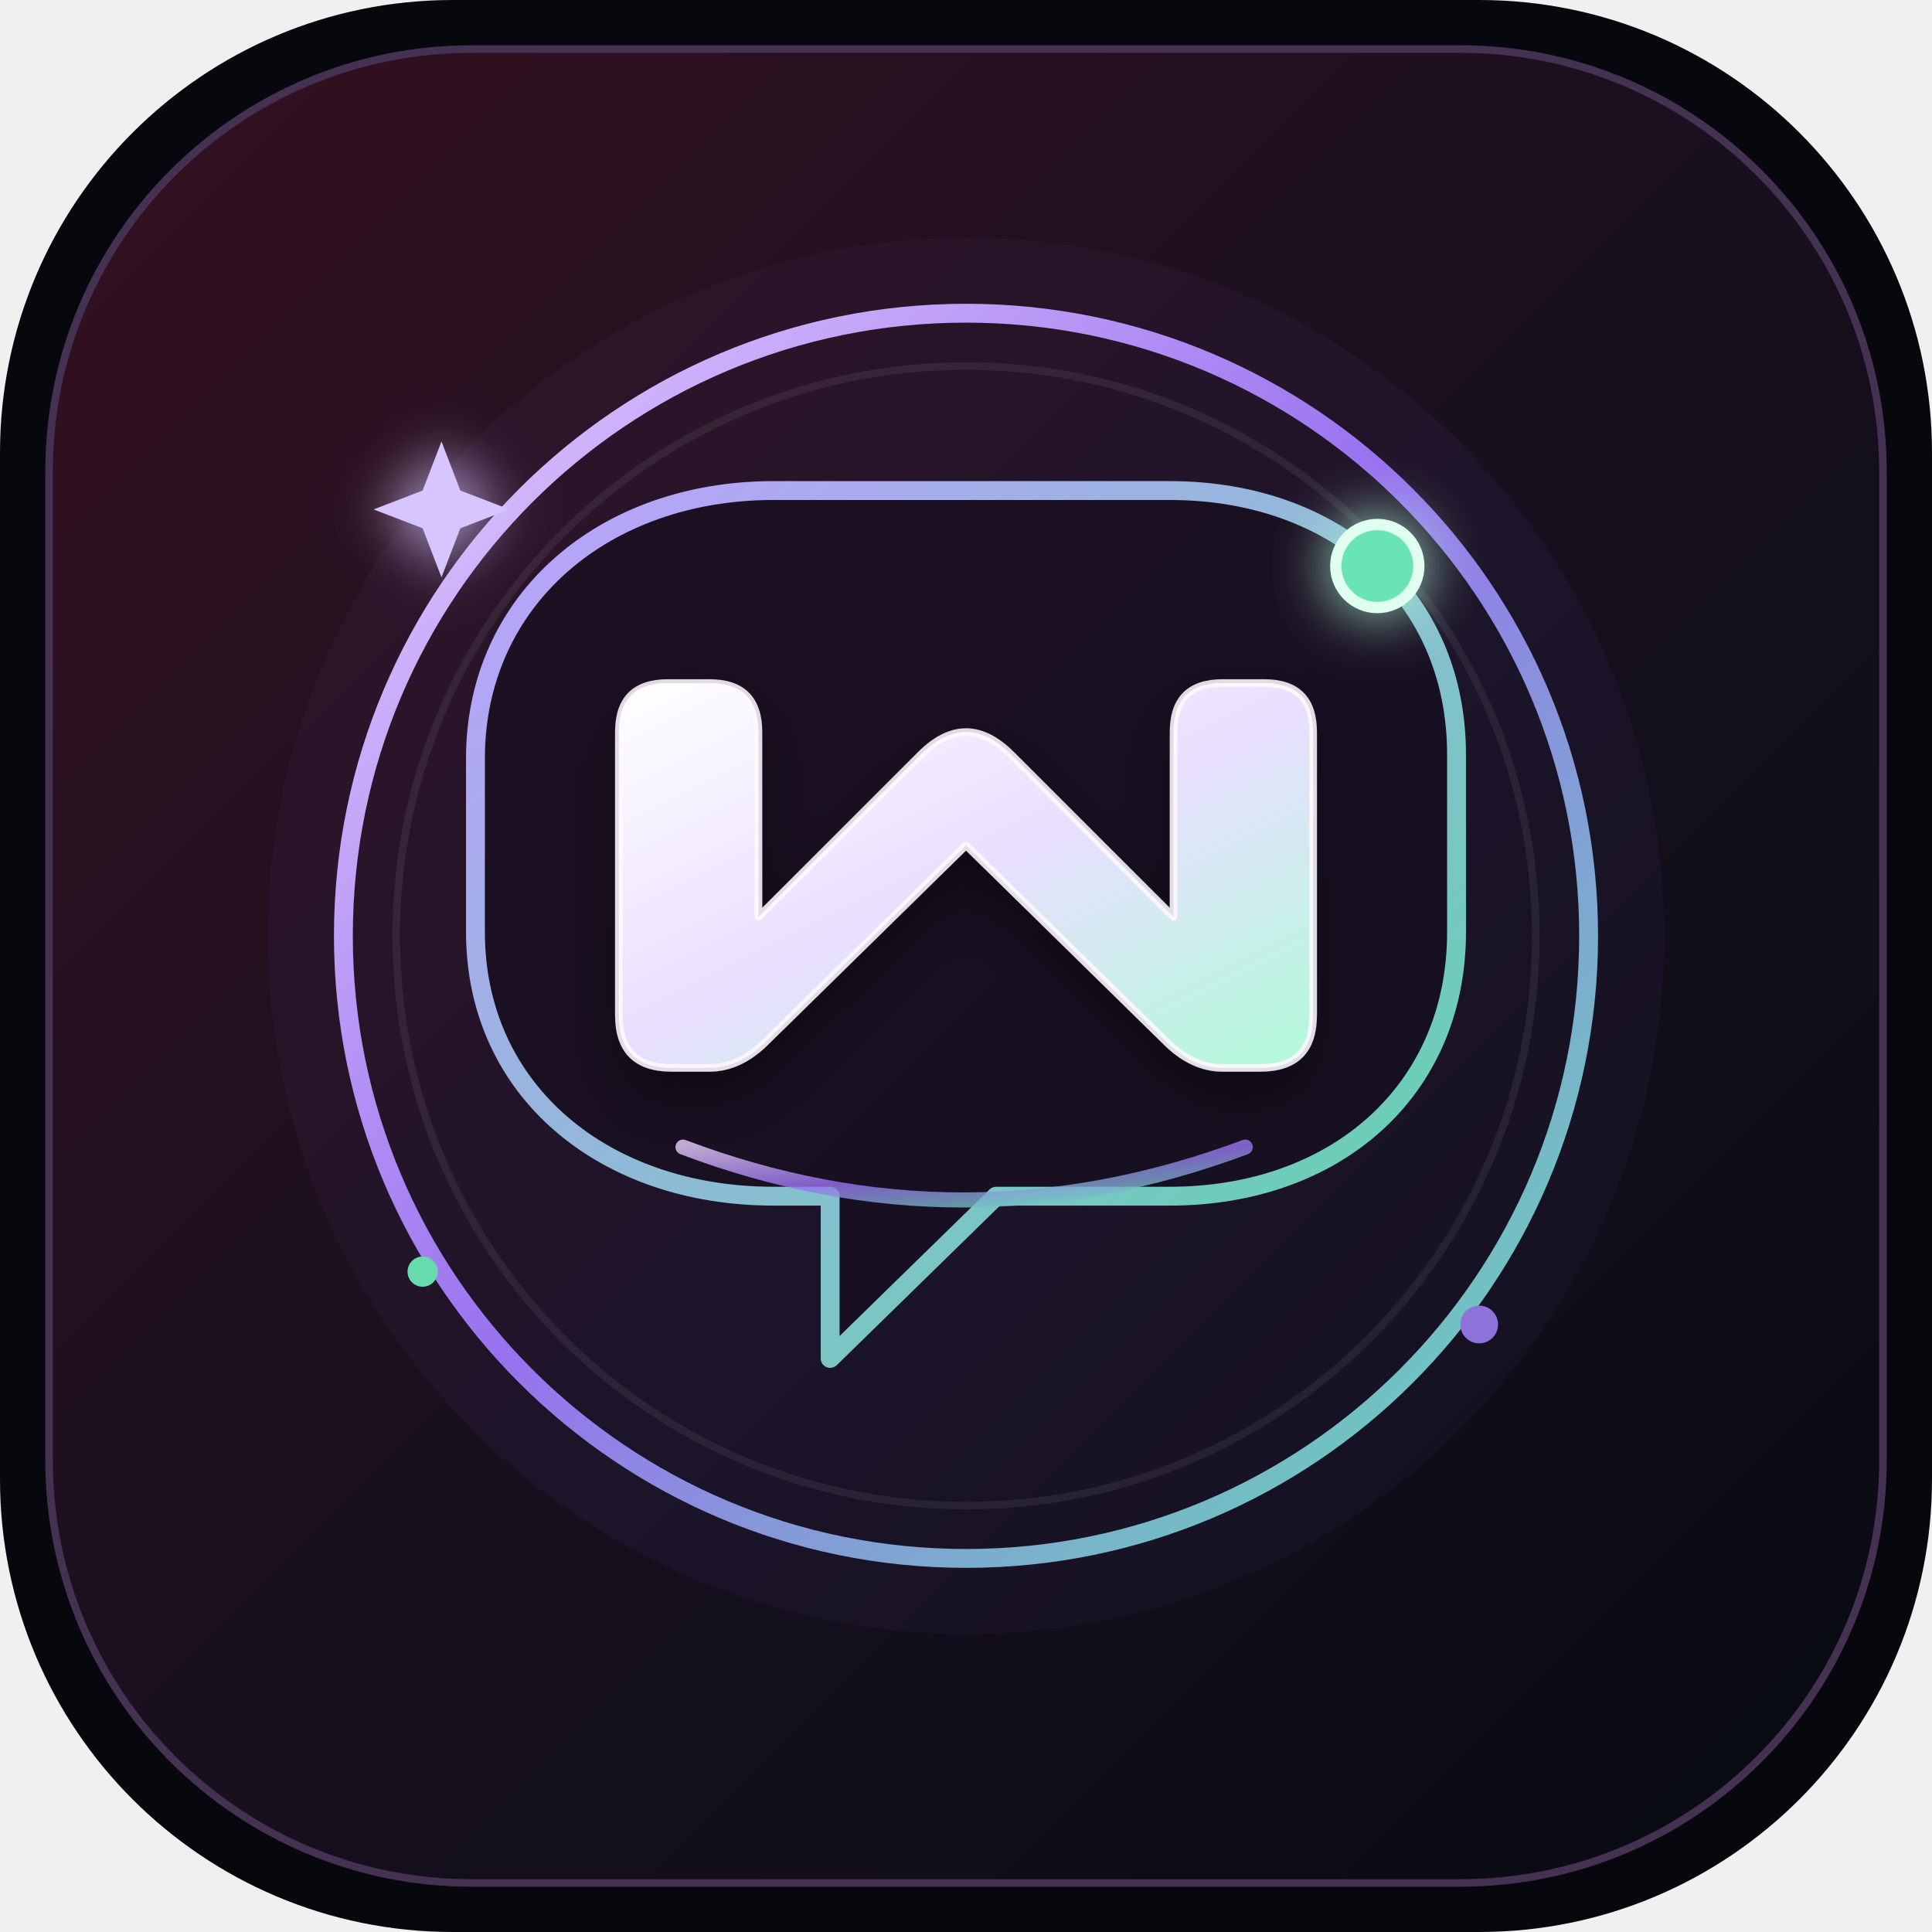
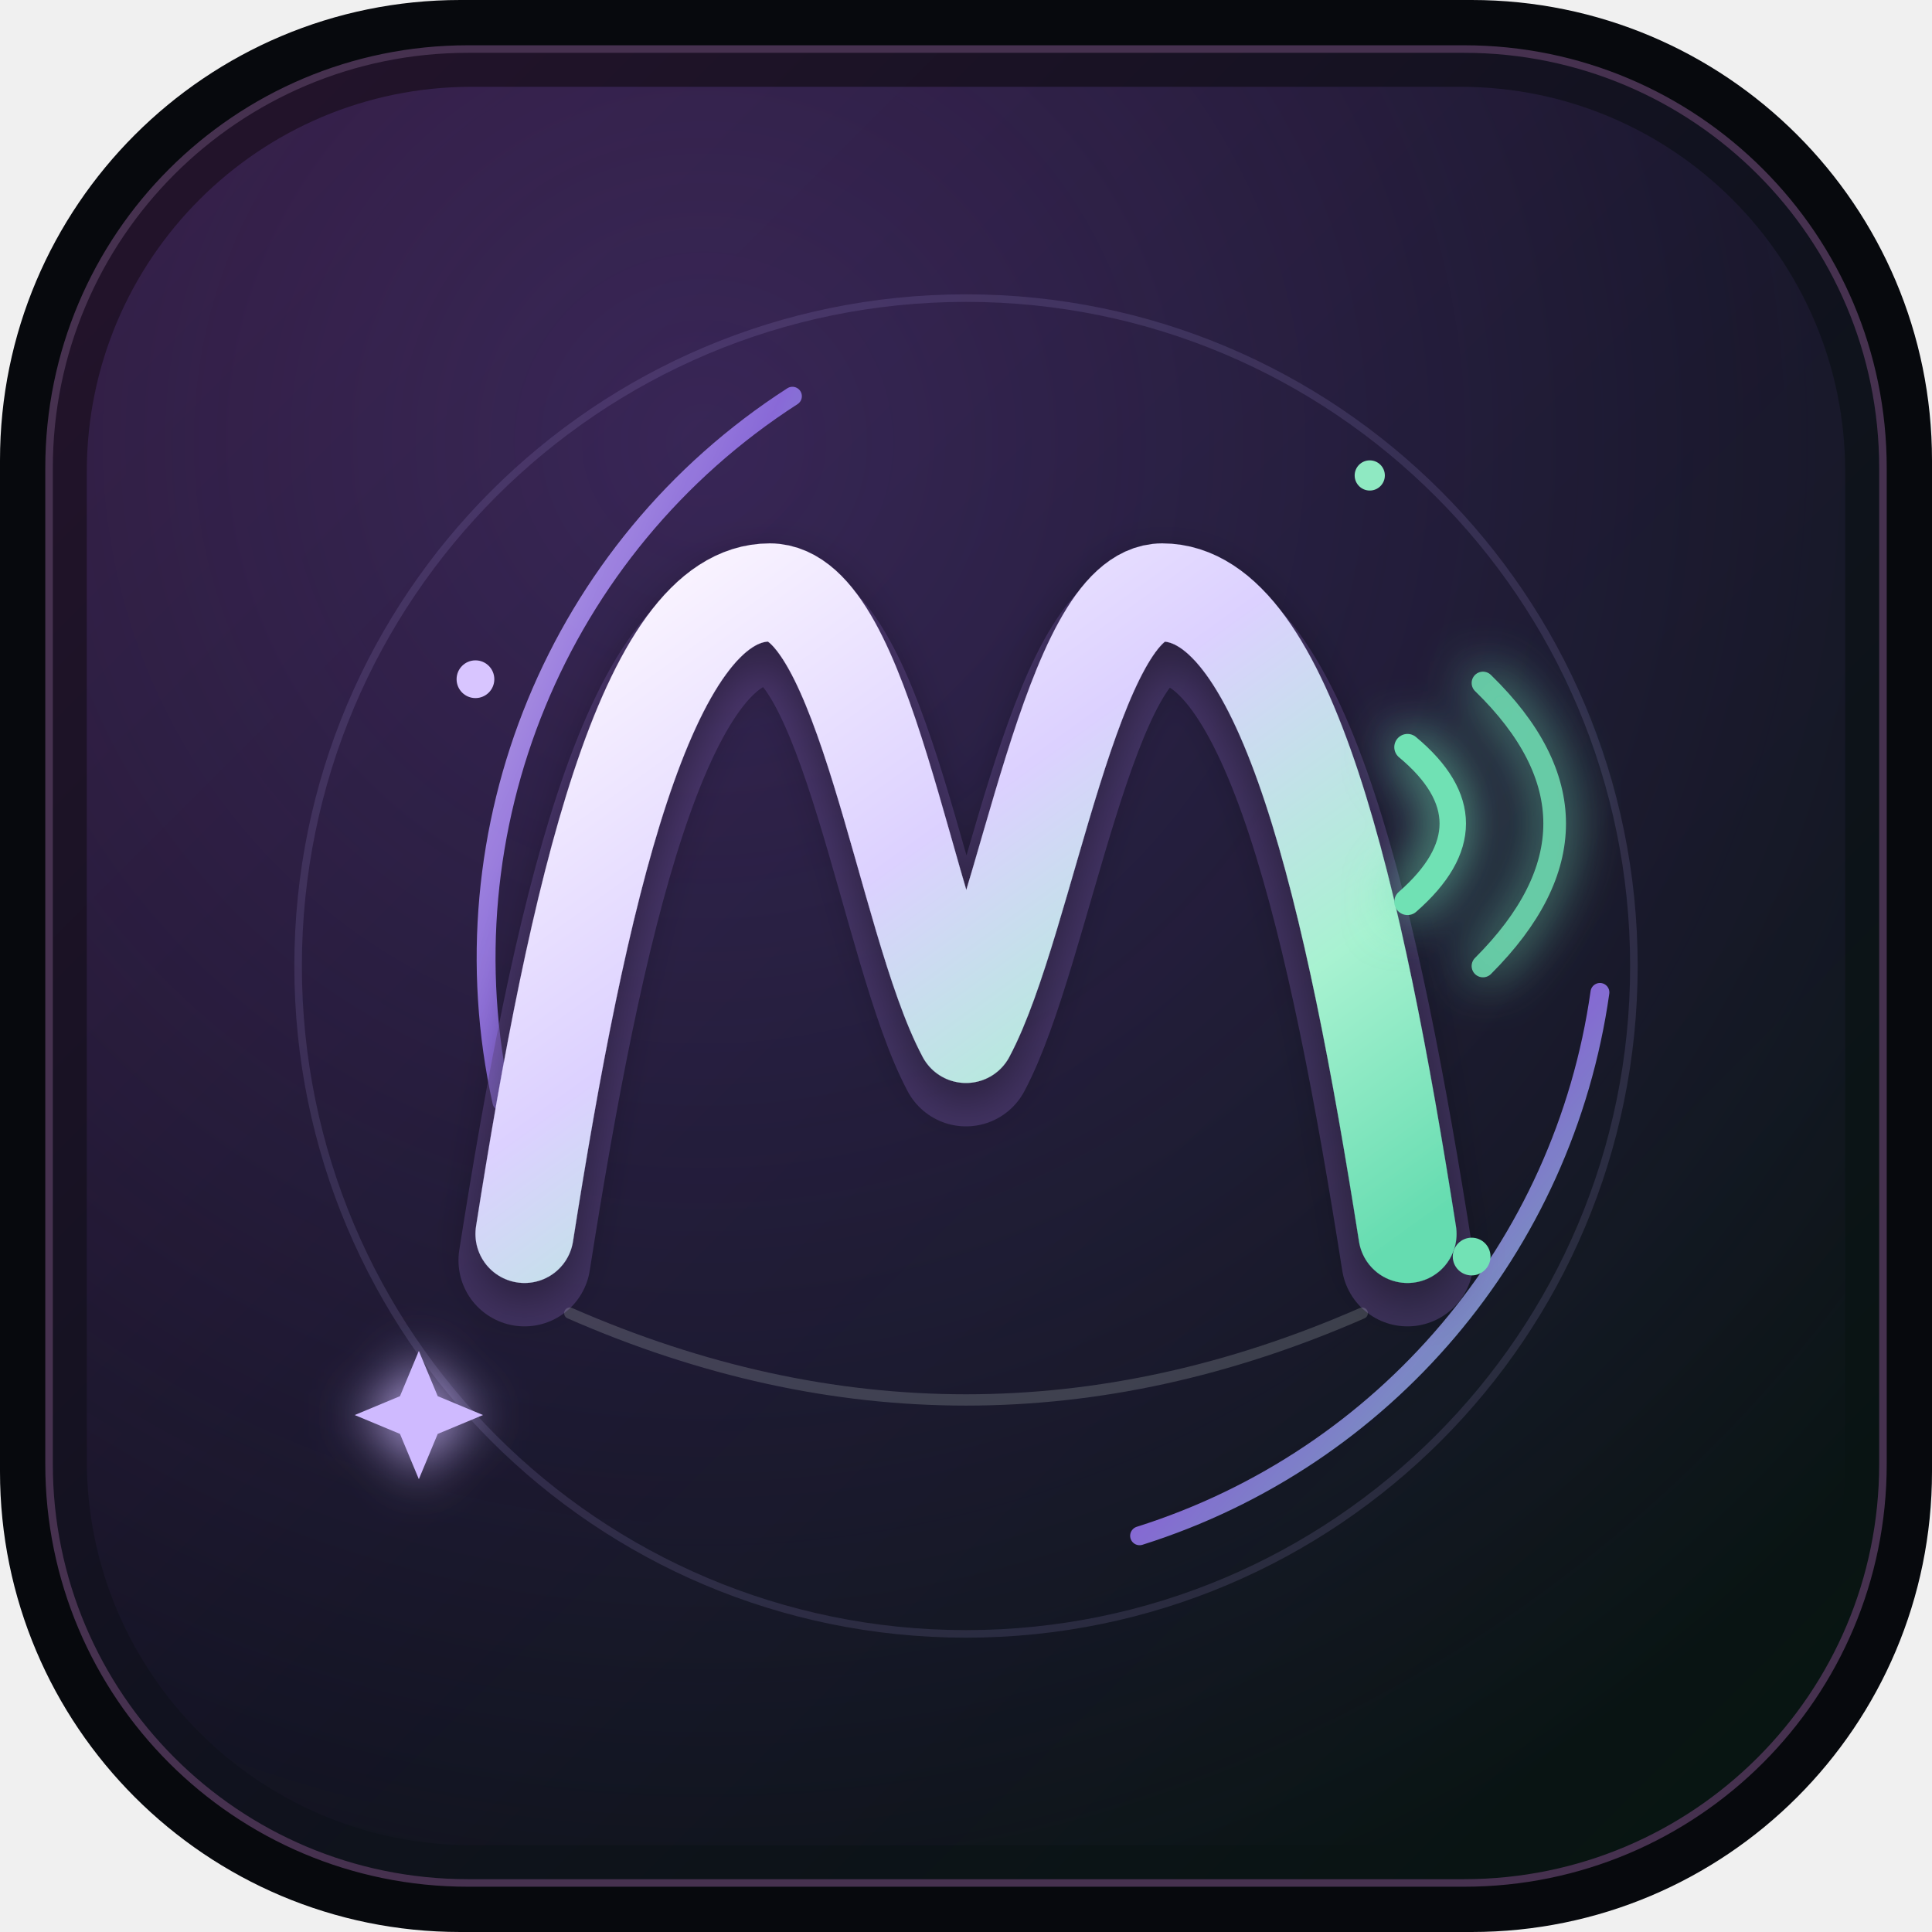
<svg xmlns="http://www.w3.org/2000/svg" width="512" height="512" viewBox="0 0 512 512">
  <defs>
-     <linearGradient id="shell" x1="0" y1="0" x2="1" y2="1">
-       <stop stop-color="#35101f" />
-       <stop offset=".52" stop-color="#17101f" />
-       <stop offset="1" stop-color="#080b12" />
+     <linearGradient id="glass" x1="0" y1="0" x2="1" y2="1">
+       <stop stop-color="#25132c" />
+       <stop offset=".48" stop-color="#11121f" />
+       <stop offset="1" stop-color="#071510" />
    </linearGradient>
-     <linearGradient id="edge" x1="0" y1="0" x2="1" y2="1">
-       <stop stop-color="#e6cfff" />
-       <stop offset=".48" stop-color="#9871ef" />
-       <stop offset="1" stop-color="#63e0b1" />
+     <linearGradient id="orbit" x1="0" y1="0" x2="1" y2="1">
+       <stop stop-color="#d7c4ff" />
+       <stop offset=".48" stop-color="#9270e6" />
+       <stop offset="1" stop-color="#6de0b1" />
    </linearGradient>
-     <linearGradient id="letter" x1="0" y1="0" x2=".9" y2="1">
-       <stop stop-color="#ffffff" />
-       <stop offset=".52" stop-color="#e9dfff" />
-       <stop offset="1" stop-color="#b6f8dc" />
+     <linearGradient id="mark" x1="0" y1="0" x2="1" y2="1">
+       <stop stop-color="#fffaff" />
+       <stop offset=".42" stop-color="#dcd1ff" />
+       <stop offset=".74" stop-color="#a8f2d1" />
+       <stop offset="1" stop-color="#65dcb0" />
    </linearGradient>
-     <linearGradient id="bubble" x1="0" y1="0" x2="1" y2="1">
-       <stop stop-color="#bda0ff" />
-       <stop offset="1" stop-color="#5bd7a9" />
-     </linearGradient>
-     <filter id="glow" x="-50%" y="-50%" width="200%" height="200%">
-       <feGaussianBlur stdDeviation="8" result="blur" />
+     <radialGradient id="light" cx=".35" cy=".2" r=".9">
+       <stop stop-color="#8d5ddd" stop-opacity=".27" />
+       <stop offset="1" stop-color="#8d5ddd" stop-opacity="0" />
+     </radialGradient>
+     <filter id="glow" x="-45%" y="-45%" width="190%" height="190%">
+       <feGaussianBlur stdDeviation="7" result="b" />
      <feMerge>
-         <feMergeNode in="blur" />
+         <feMergeNode in="b" />
        <feMergeNode in="SourceGraphic" />
      </feMerge>
    </filter>
    <filter id="shadow" x="-30%" y="-30%" width="160%" height="160%">
-       <feGaussianBlur in="SourceAlpha" stdDeviation="8" />
-       <feOffset dy="8" />
+       <feGaussianBlur in="SourceAlpha" stdDeviation="6" />
+       <feOffset dy="5" />
      <feComponentTransfer>
-         <feFuncA type="linear" slope=".4" />
+         <feFuncA type="linear" slope=".38" />
      </feComponentTransfer>
      <feMerge>
        <feMergeNode />
        <feMergeNode in="SourceGraphic" />
      </feMerge>
    </filter>
  </defs>
-   <rect width="512" height="512" rx="120" fill="#07080d" />
-   <rect x="13" y="13" width="486" height="486" rx="112" fill="url(#shell)" stroke="#453151" stroke-width="2" />
-   <circle cx="256" cy="248" r="185" fill="#a37bff" opacity=".045" />
-   <circle cx="256" cy="248" r="165" fill="none" stroke="url(#edge)" stroke-width="5" />
-   <circle cx="256" cy="248" r="151" fill="none" stroke="#ffffff" stroke-opacity=".07" stroke-width="2" />
-   <path d="M126 201 C126 159 160 130 205 130 H310 C354 130 386 158 386 200 V247 C386 289 354 317 310 317 H264 L220 360 V317 H205 C160 317 126 289 126 247 Z" fill="#17101f" fill-opacity=".68" stroke="url(#bubble)" stroke-width="5" stroke-linejoin="round" />
-   <path d="M164 269 V194 Q164 181 177 181 H188 Q201 181 201 194 V243 L244 200 Q256 188 268 200 L311 243 V194 Q311 181 324 181 H335 Q348 181 348 194 V269 Q348 283 334 283 H324 Q316 283 309 276 L256 224 L203 276 Q196 283 188 283 H178 Q164 283 164 269 Z" fill="url(#letter)" stroke="#fffaff" stroke-opacity=".86" stroke-width="2" stroke-linejoin="round" filter="url(#shadow)" />
-   <path d="M181 304 Q255 332 330 304" fill="none" stroke="url(#edge)" stroke-width="4" stroke-linecap="round" opacity=".8" />
-   <g filter="url(#glow)">
-     <circle cx="365" cy="150" r="11" fill="#69e4b4" stroke="#e1fff1" stroke-width="3" />
-     <path d="M117 117 L122 130 L135 135 L122 140 L117 153 L112 140 L99 135 L112 130 Z" fill="#d7c5ff" />
+   <rect width="512" height="512" rx="122" fill="#07090d" />
+   <rect x="13" y="13" width="486" height="486" rx="111" fill="url(#glass)" stroke="#46314f" stroke-width="2" />
+   <rect x="23" y="23" width="466" height="466" rx="102" fill="url(#light)" />
+   <circle cx="256" cy="256" r="177" fill="none" stroke="#c7b4ff" stroke-opacity=".13" stroke-width="2" />
+   <path d="M133 292 A177 177 0 0 1 210 105" fill="none" stroke="url(#orbit)" stroke-width="5" stroke-linecap="round" opacity=".9" />
+   <path d="M302 407 A177 177 0 0 0 424 263" fill="none" stroke="url(#orbit)" stroke-width="5" stroke-linecap="round" opacity=".9" />
+   <path d="M139 327 C153 238 171 157 204 157 C229 157 240 244 256 274 C272 244 284 157 308 157 C341 157 359 238 373 327" fill="none" stroke="#654b8e" stroke-opacity=".48" stroke-width="35" stroke-linecap="round" stroke-linejoin="round" transform="translate(0 7)" />
+   <path d="M139 327 C153 238 171 157 204 157 C229 157 240 244 256 274 C272 244 284 157 308 157 C341 157 359 238 373 327" fill="none" stroke="url(#mark)" stroke-width="26" stroke-linecap="round" stroke-linejoin="round" filter="url(#shadow)" />
+   <path d="M151 348 Q256 394 361 348" fill="none" stroke="#f5fff9" stroke-opacity=".17" stroke-width="3" stroke-linecap="round" />
+   <g fill="none" stroke="#70e1b4" stroke-linecap="round" filter="url(#glow)">
+     <path d="M373 198 Q397 218 373 239" stroke-width="7" />
+     <path d="M393 181 Q431 218 393 256" stroke-width="6" opacity=".85" />
  </g>
-   <circle cx="392" cy="351" r="5" fill="#8d72da" />
-   <circle cx="112" cy="337" r="4" fill="#67dbae" />
+   <circle cx="126" cy="180" r="5" fill="#d8c5ff" />
+   <circle cx="390" cy="333" r="5" fill="#72e2b5" />
+   <path d="M111 358 L116 370 L128 375 L116 380 L111 392 L106 380 L94 375 L106 370 Z" fill="#cfbaff" filter="url(#glow)" />
+   <circle cx="363" cy="126" r="4" fill="#8fe9c2" />
</svg>
